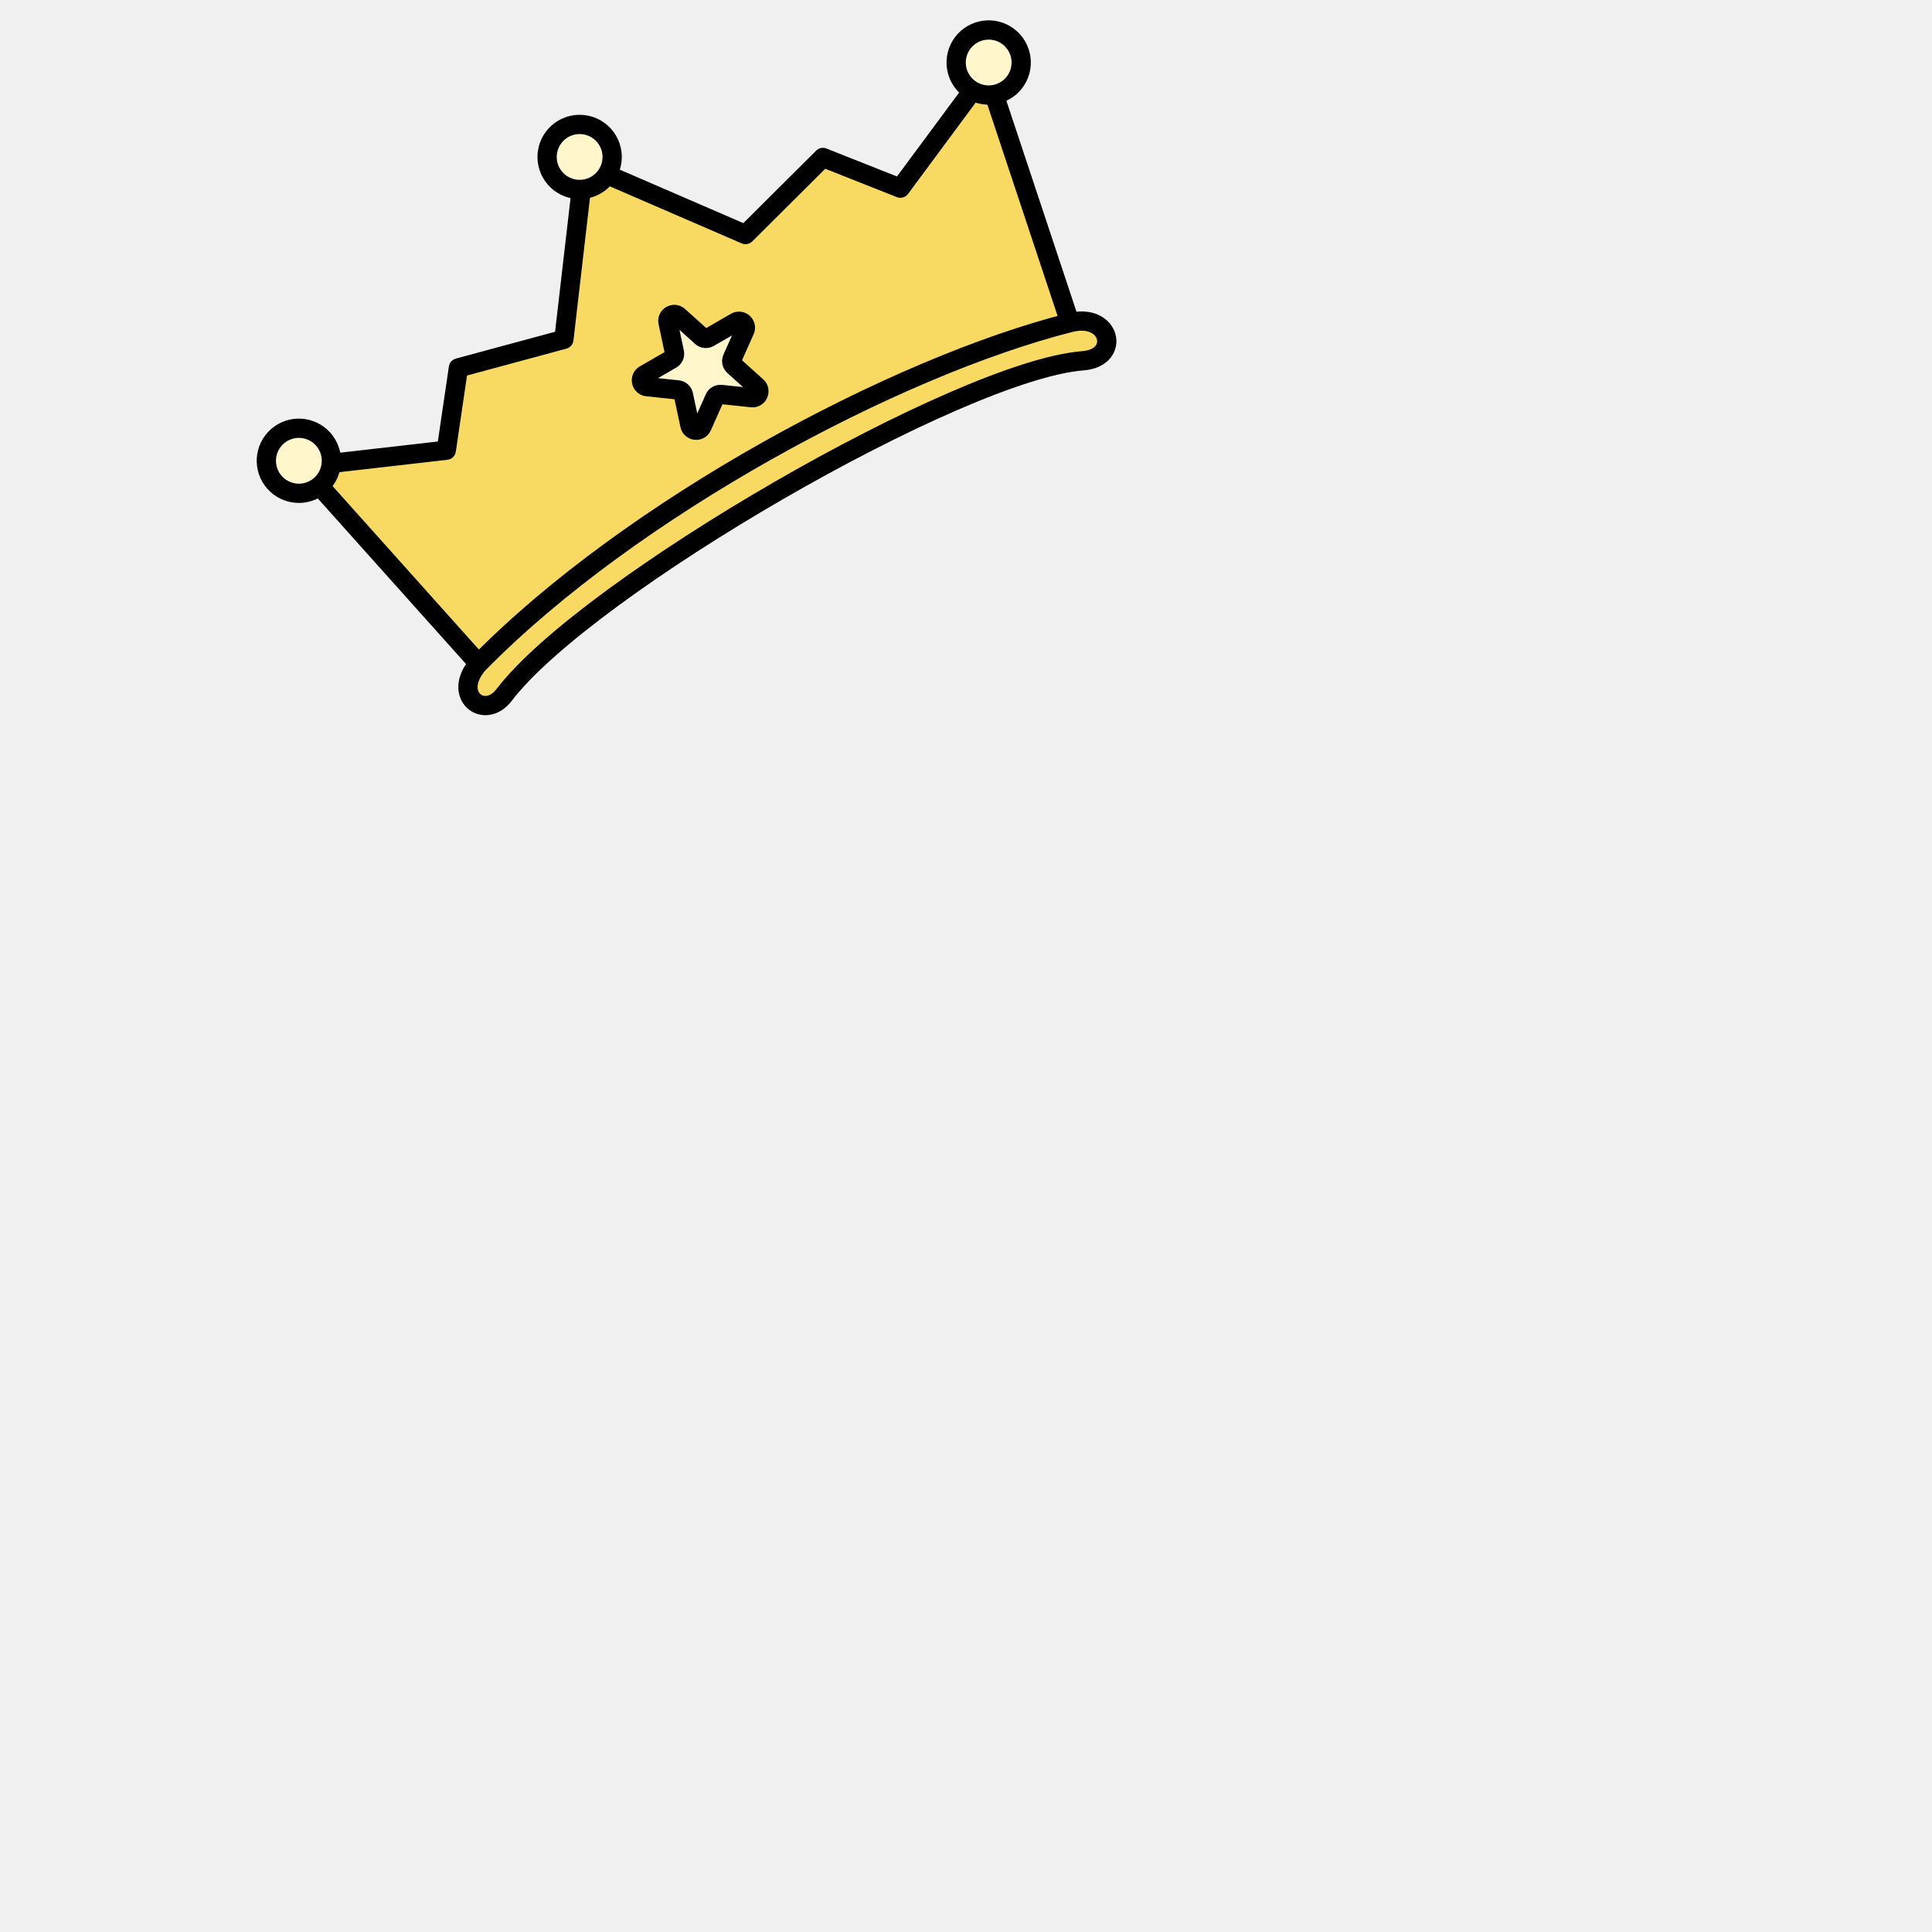
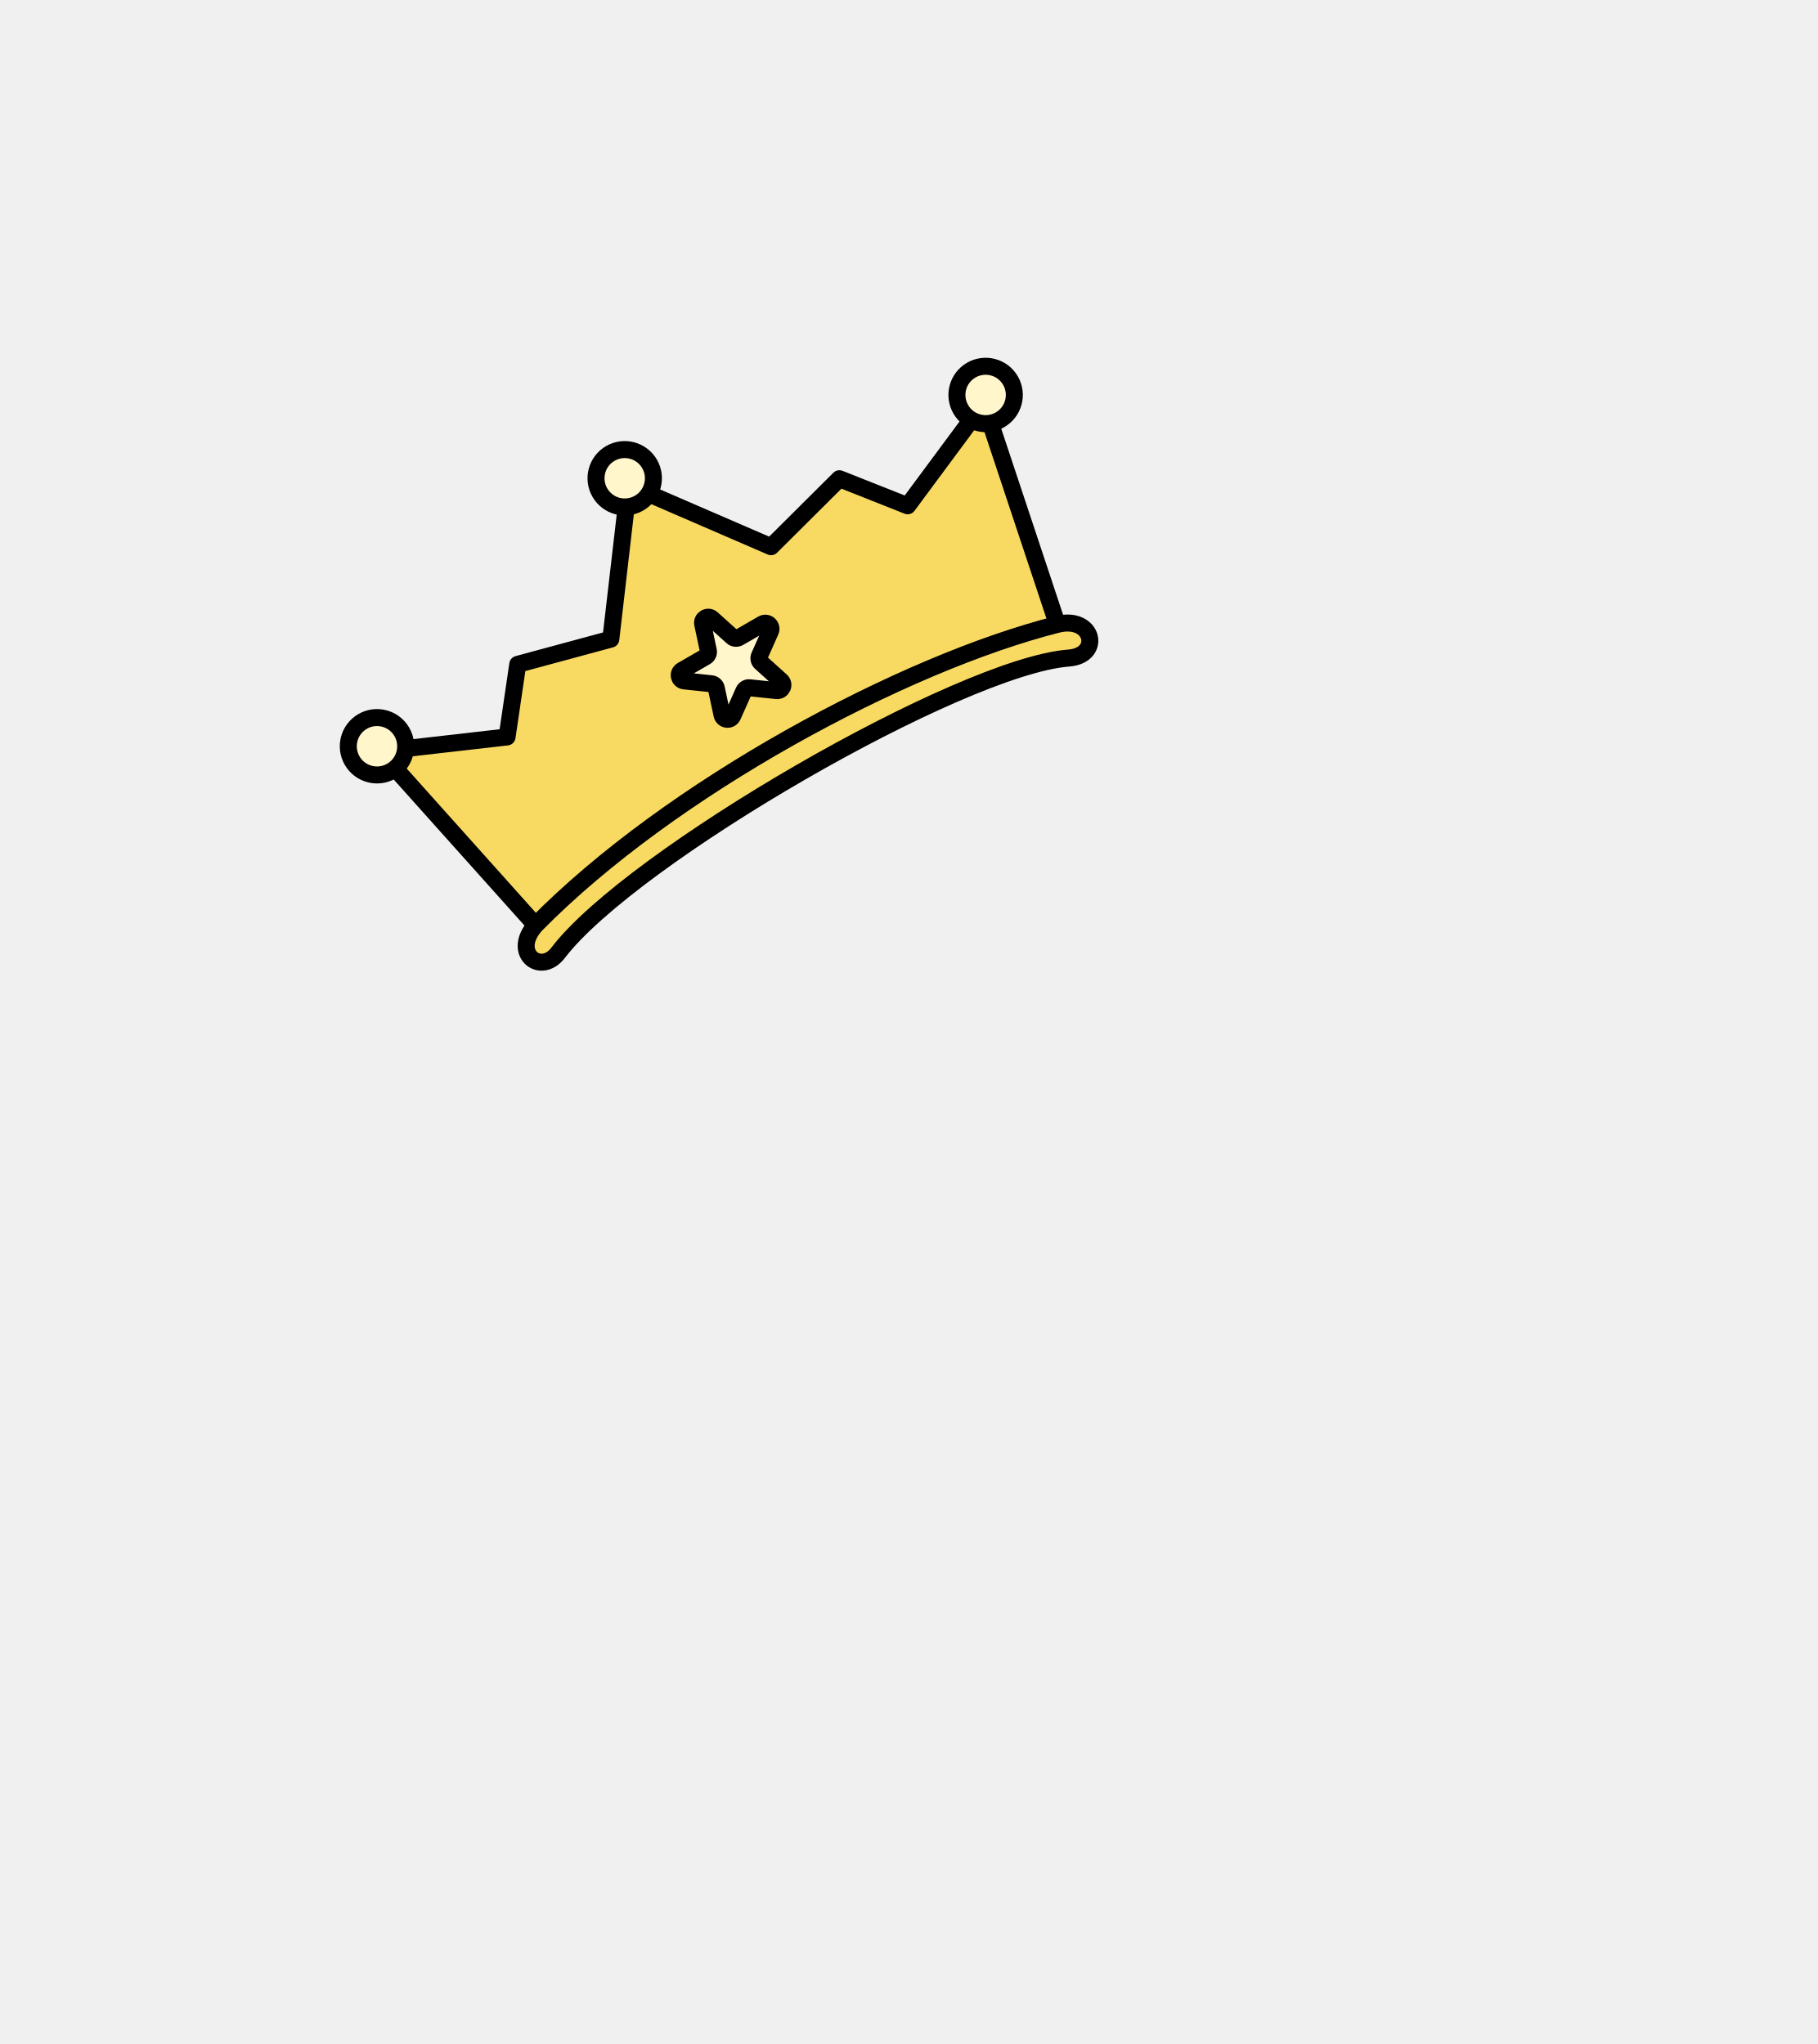
- <svg xmlns="http://www.w3.org/2000/svg" width="3009" height="3009" viewBox="0 0 3009 3009" fill="none">
-   <g clip-path="url(#clip0_4368_4163)">
+ <svg xmlns="http://www.w3.org/2000/svg" width="3209" height="3609" viewBox="-200 -600 3209 3609" fill="none">
+   <g>
    <path d="M745.296 1033.49L470.794 726.864L695.084 701.204L713.947 572.954L878.213 528.524L909.738 256.548L1161.08 365.299L1281.69 245.256L1402.19 293.044L1536.55 111.634L1666.41 502.466C1730.42 486.245 1746.06 557.302 1686.63 561.875C1495.74 576.563 914.688 912.574 785.127 1082.36C754.401 1122.62 701.92 1082.72 745.296 1033.49Z" fill="#F8DA62" />
    <path d="M745.296 1033.49L470.794 726.864L695.084 701.204L713.947 572.954L878.213 528.524L909.738 256.548L1161.08 365.299L1281.69 245.256L1402.19 293.044L1536.55 111.634L1666.41 502.466M745.296 1033.49C984.043 790.627 1395.49 571.119 1666.41 502.466M745.296 1033.49C701.92 1082.72 754.401 1122.62 785.127 1082.36C914.688 912.574 1495.74 576.563 1686.63 561.875C1746.06 557.302 1730.42 486.245 1666.41 502.466" stroke="black" stroke-width="30" stroke-linejoin="round" />
    <path d="M946.629 219.119C960.618 243.35 952.316 274.334 928.085 288.324C903.854 302.314 872.87 294.012 858.881 269.781C844.891 245.55 853.193 214.566 877.424 200.576C901.655 186.586 932.639 194.888 946.629 219.119Z" fill="#FFF6CC" stroke="black" stroke-width="30" />
    <path d="M509.344 692.311C523.334 716.542 515.031 747.526 490.8 761.515C466.57 775.505 435.586 767.203 421.596 742.972C407.606 718.741 415.908 687.757 440.139 673.767C464.37 659.778 495.354 668.08 509.344 692.311Z" fill="#FFF6CC" stroke="black" stroke-width="30" />
    <path d="M1583.7 72.029C1597.69 96.26 1589.39 127.244 1565.16 141.234C1540.93 155.224 1509.94 146.922 1495.95 122.691C1481.96 98.46 1490.27 67.476 1514.5 53.486C1538.73 39.496 1569.71 47.798 1583.7 72.029Z" fill="#FFF6CC" stroke="black" stroke-width="30" />
    <path d="M1040.38 501.846C1038.37 492.37 1049.65 485.853 1056.85 492.335L1092.58 524.501C1095.8 527.4 1100.52 527.896 1104.27 525.73L1145.9 501.694C1154.29 496.851 1163.98 505.572 1160.04 514.422L1140.48 558.337C1138.72 562.295 1139.71 566.937 1142.93 569.836L1178.65 602.002C1185.85 608.484 1180.55 620.392 1170.91 619.379L1123.11 614.354C1118.8 613.901 1114.69 616.274 1112.93 620.232L1093.37 664.148C1089.43 672.997 1076.47 671.635 1074.46 662.159L1064.46 615.138C1063.56 610.901 1060.03 607.725 1055.73 607.272L1007.92 602.247C998.283 601.235 995.573 588.486 1003.96 583.642L1045.59 559.606C1049.35 557.44 1051.28 553.104 1050.38 548.867L1040.38 501.846Z" fill="#FFF6CC" stroke="black" stroke-width="30" stroke-linejoin="round" />
  </g>
-   <defs>
-     <clipPath id="clip0_4368_4163">
-       <rect width="3000" height="3000" fill="white" transform="translate(0 8.055) rotate(-0.153839)" />
-     </clipPath>
-   </defs>
</svg>
